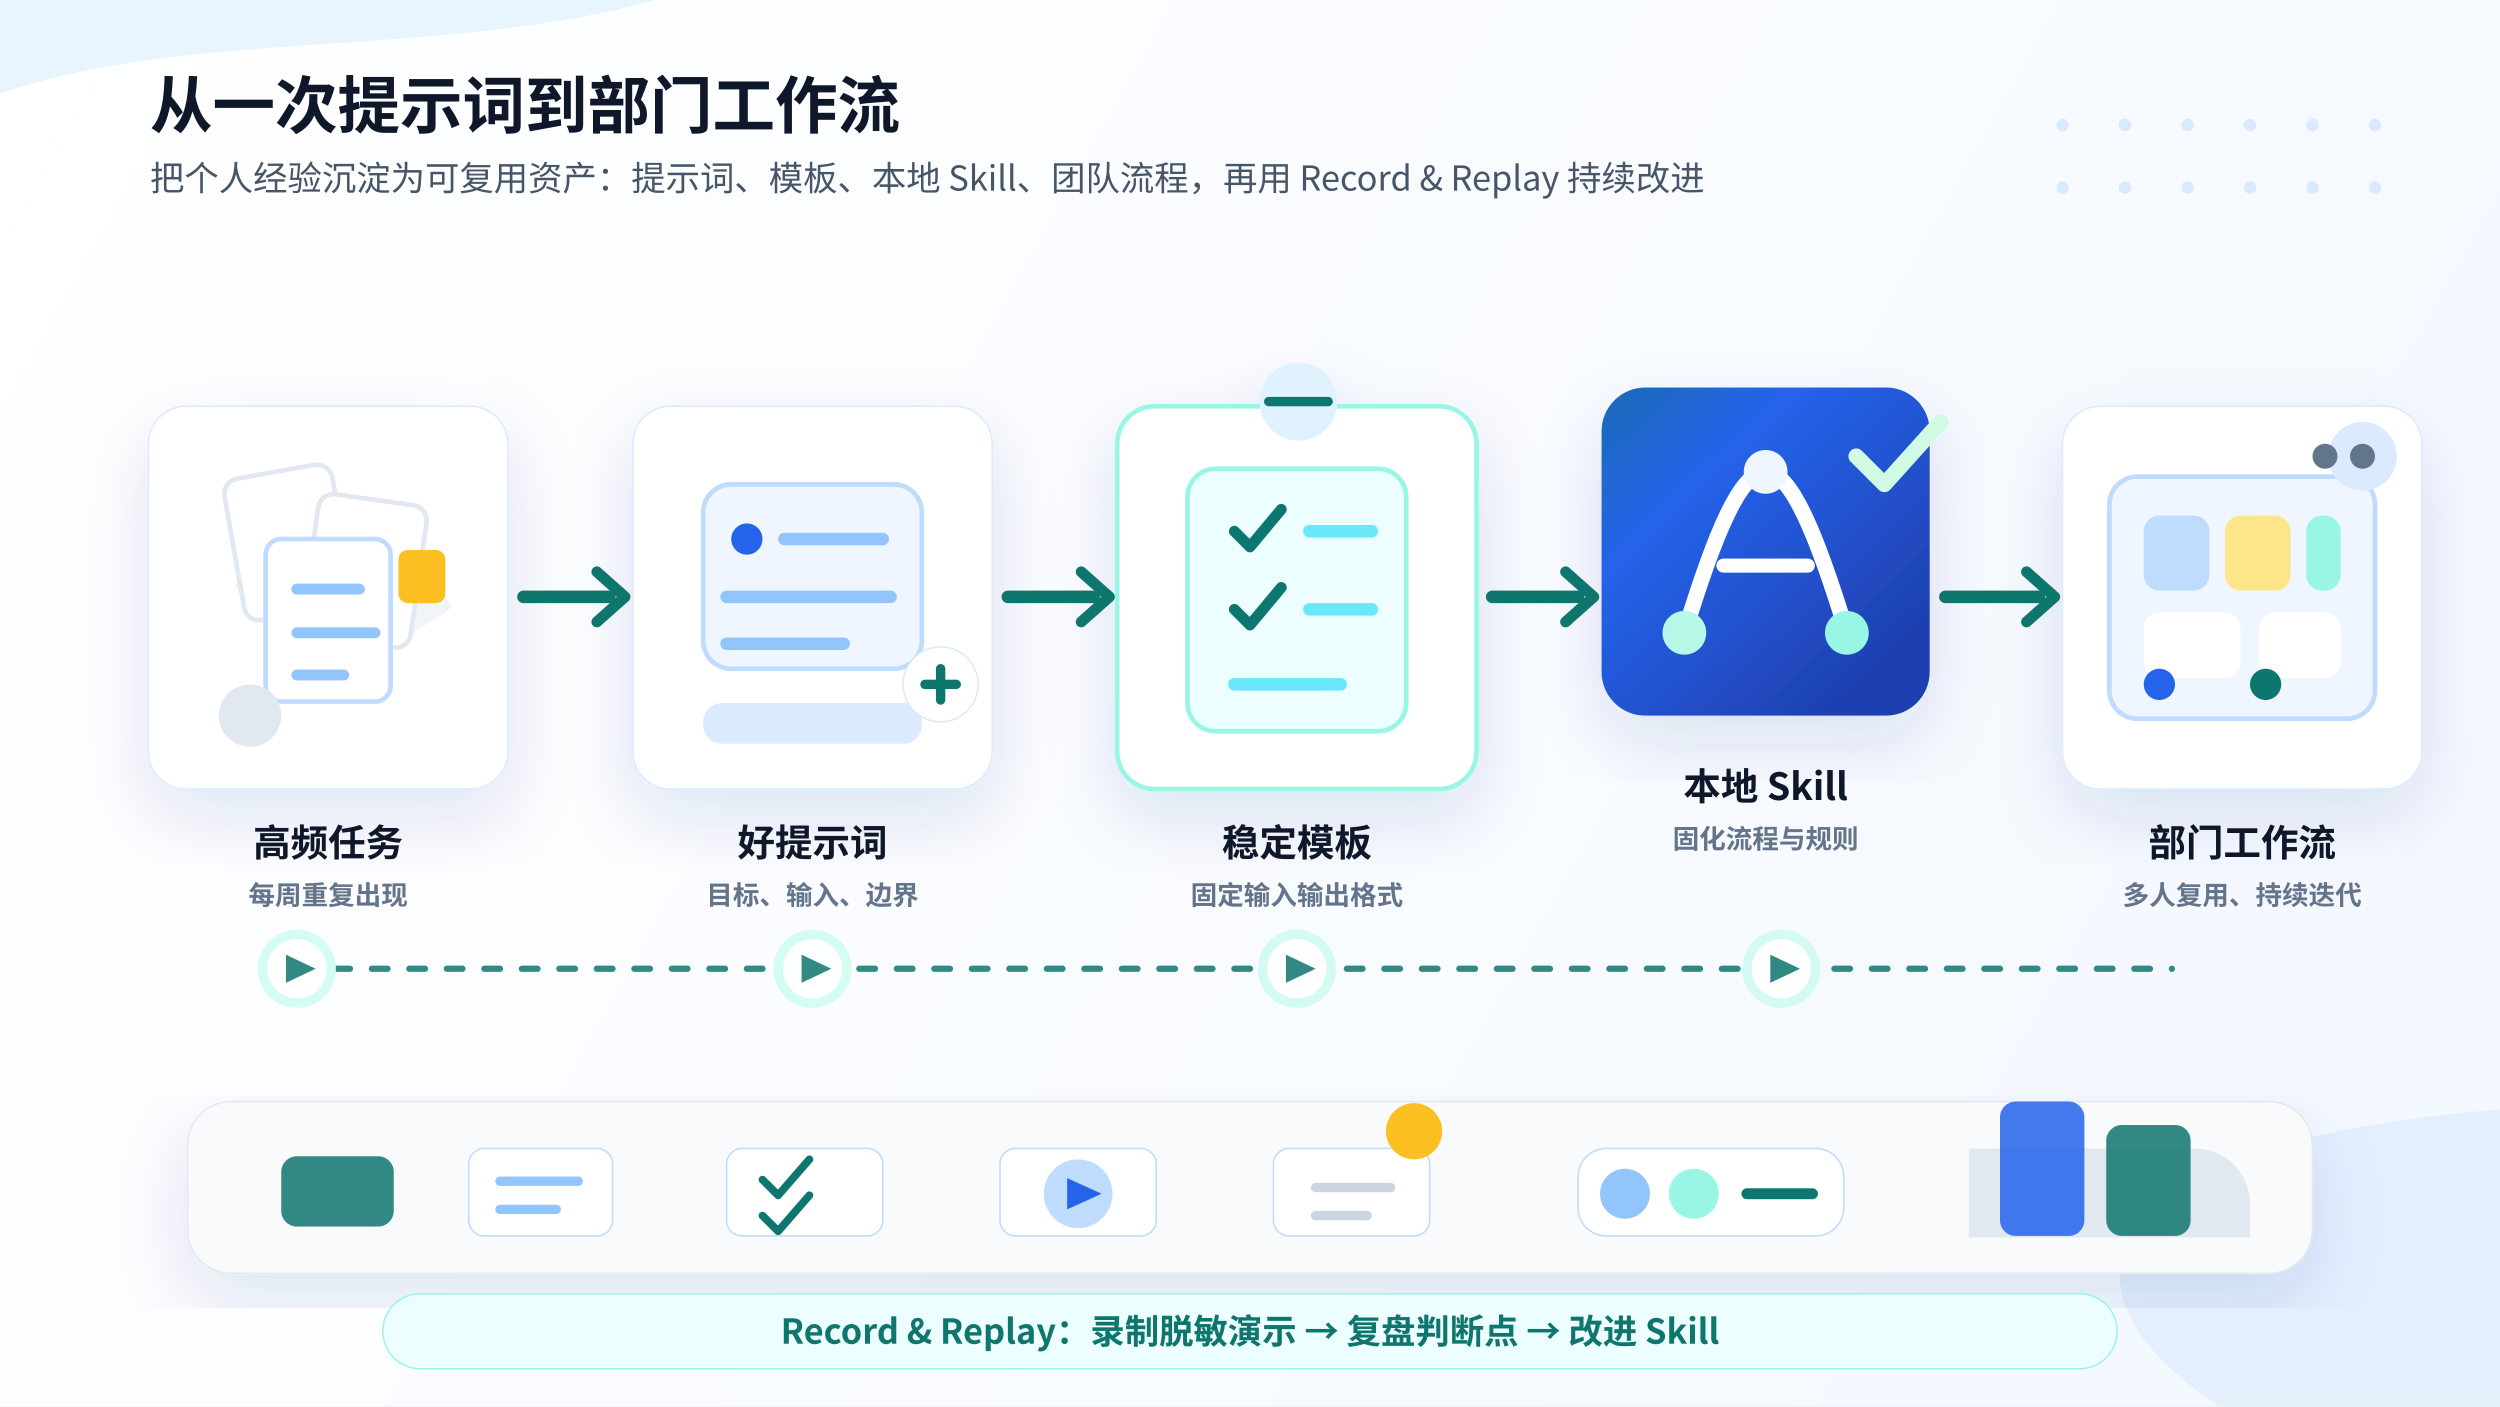
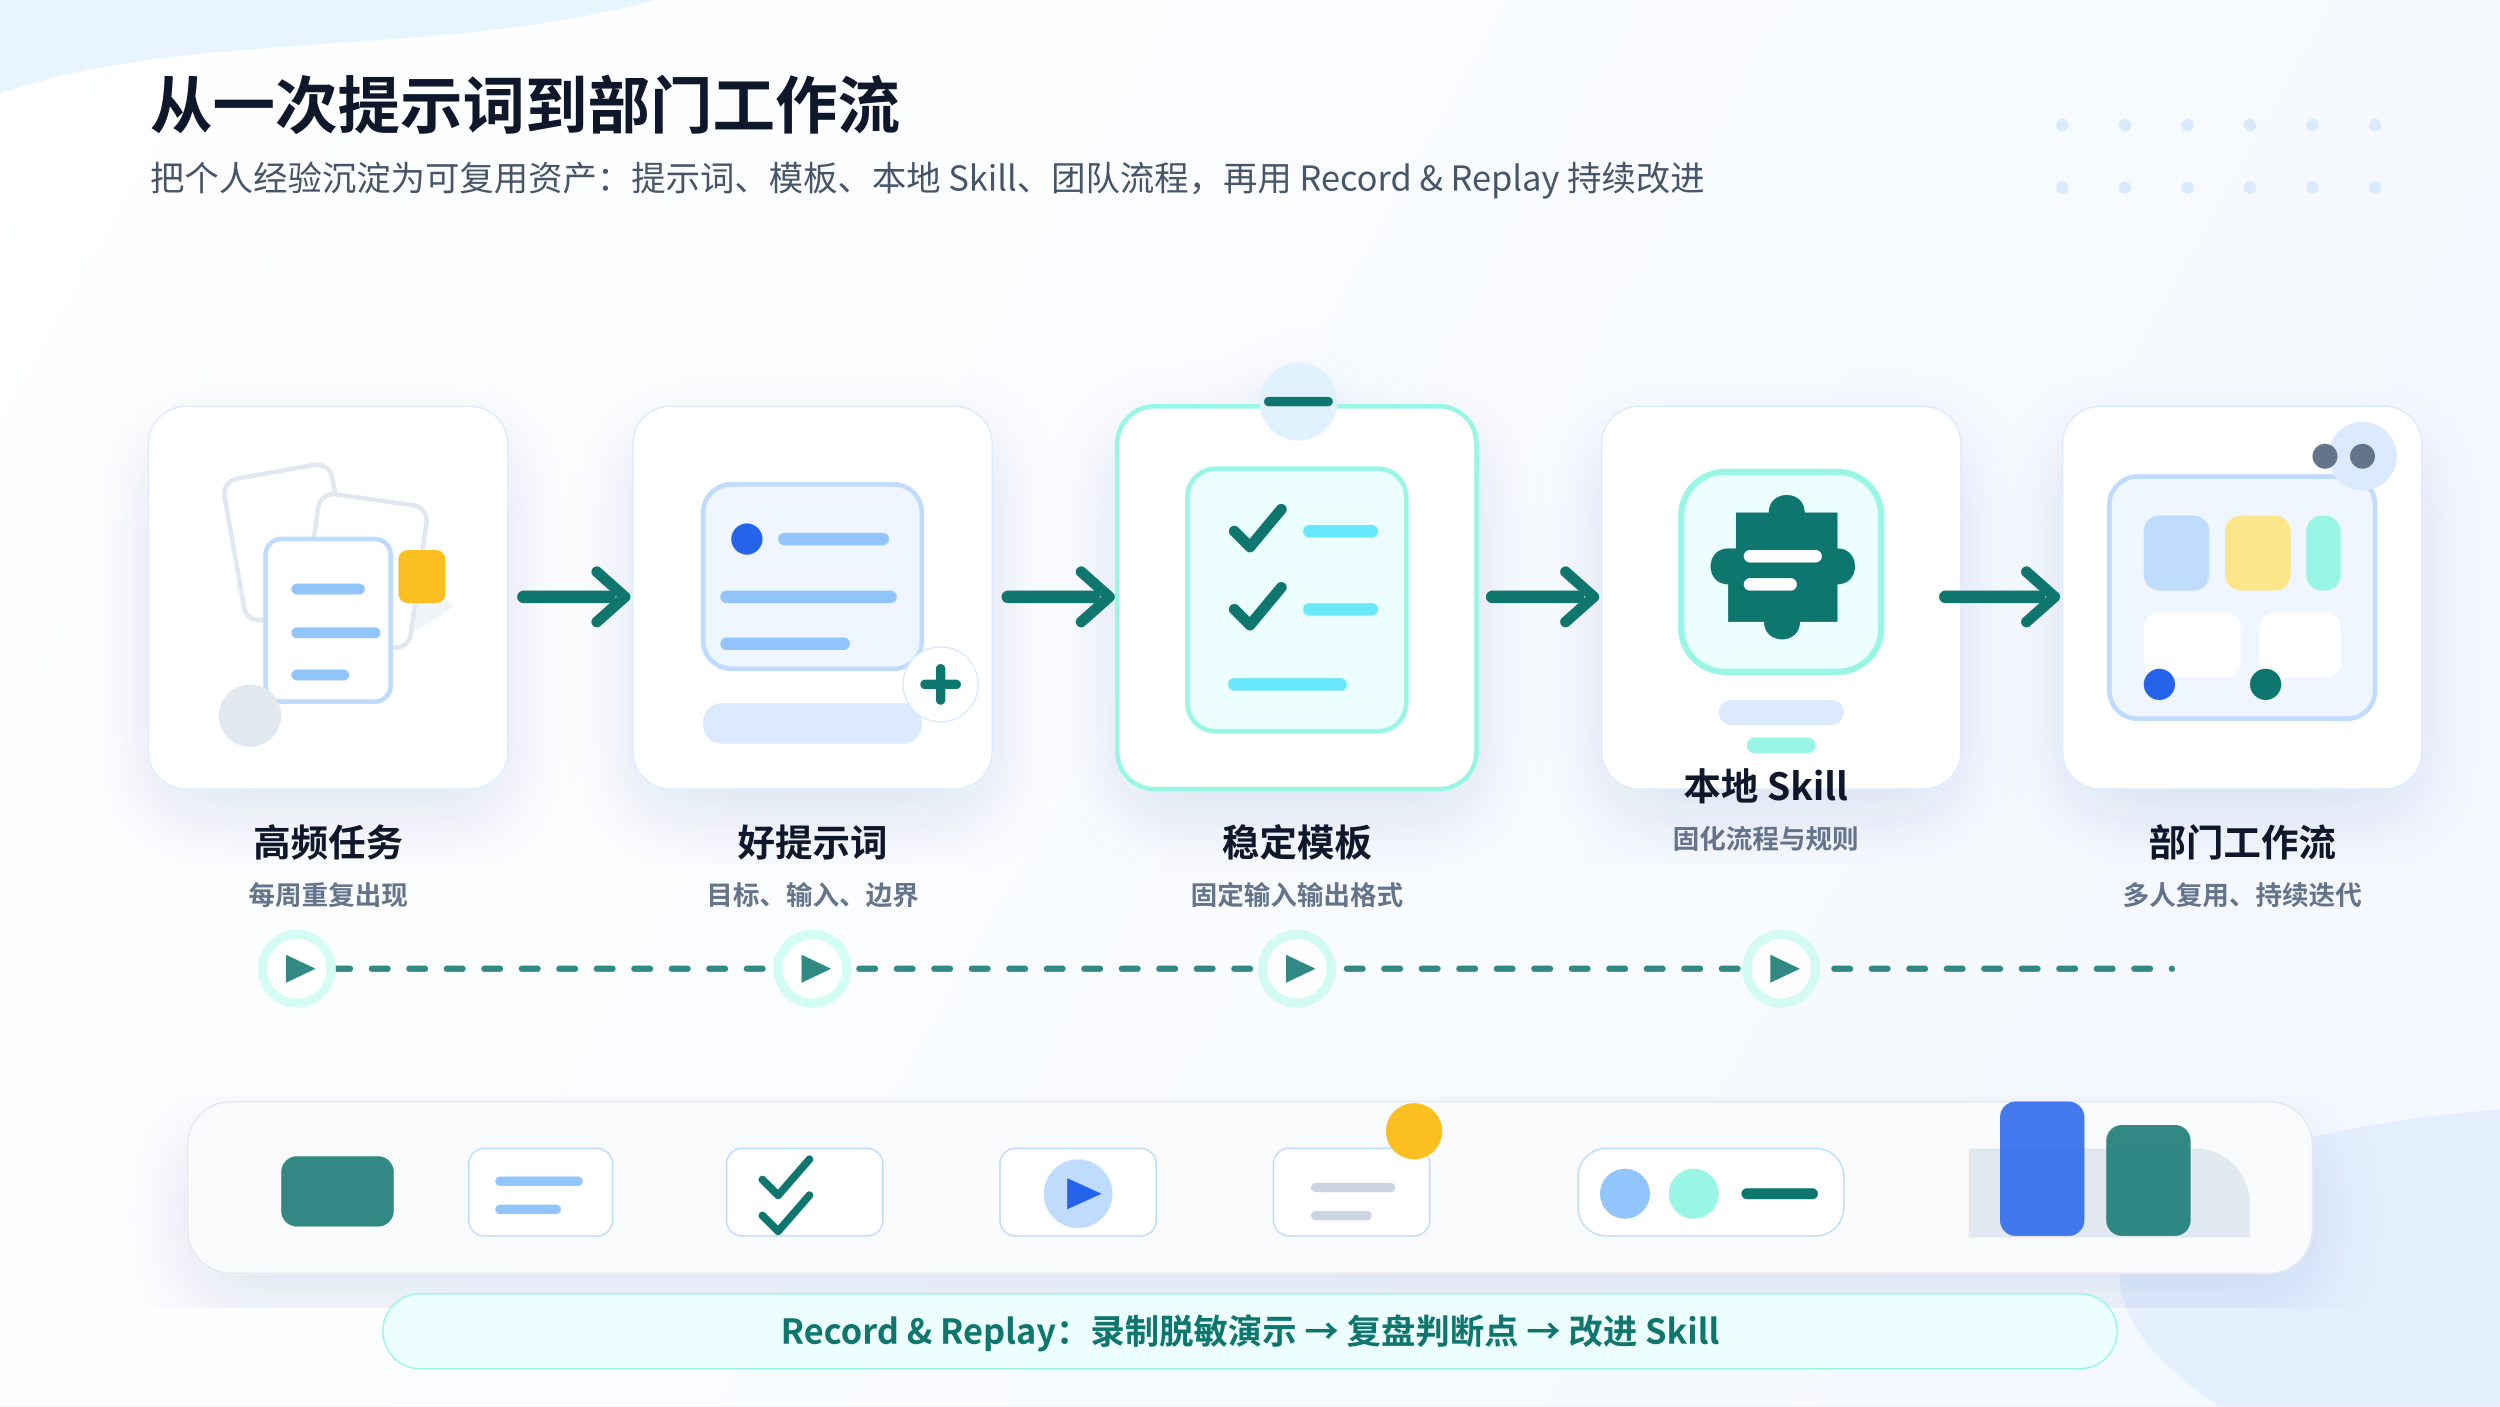
<svg xmlns="http://www.w3.org/2000/svg" width="1600" height="900" viewBox="0 0 1600 900" fill="none">
  <defs>
    <linearGradient id="bg" x1="0" y1="0" x2="1600" y2="900" gradientUnits="userSpaceOnUse">
      <stop stop-color="#ffffff" />
      <stop offset="1" stop-color="#f3f8ff" />
-     </linearGradient>
-     <linearGradient id="mark" x1="850" y1="250" x2="1110" y2="520" gradientUnits="userSpaceOnUse">
-       <stop stop-color="#0f766e" />
-       <stop offset="0.55" stop-color="#2563eb" />
-       <stop offset="1" stop-color="#1e40af" />
    </linearGradient>
    <filter id="shadow" x="-20%" y="-20%" width="140%" height="140%" color-interpolation-filters="sRGB">
      <feDropShadow dx="0" dy="18" stdDeviation="22" flood-color="#1e3a8a" flood-opacity="0.12" />
    </filter>
  </defs>
  <style>
    text { font-family: -apple-system, BlinkMacSystemFont, "PingFang SC", "Microsoft YaHei", "Noto Sans CJK SC", sans-serif; letter-spacing: 0; }
    .title { font-size: 40px; font-weight: 800; fill: #0f172a; }
    .subtitle { font-size: 22px; font-weight: 500; fill: #475569; }
    .stage { font-size: 24px; font-weight: 800; fill: #0f172a; }
    .small { font-size: 17px; font-weight: 600; fill: #64748b; }
    .ribbon { font-size: 22px; font-weight: 800; fill: #0f766e; }
  </style>
  <rect width="1600" height="900" fill="url(#bg)" />
  <path d="M0 60C120 18 280 38 420 0H0V60Z" fill="#e0f2fe" opacity="0.75" />
  <path d="M1420 900C1300 820 1345 730 1600 710V900H1420Z" fill="#dbeafe" opacity="0.65" />
  <g opacity="0.3">
    <circle cx="1320" cy="80" r="4" fill="#93c5fd" />
    <circle cx="1360" cy="80" r="4" fill="#93c5fd" />
    <circle cx="1400" cy="80" r="4" fill="#93c5fd" />
    <circle cx="1440" cy="80" r="4" fill="#93c5fd" />
    <circle cx="1480" cy="80" r="4" fill="#93c5fd" />
    <circle cx="1520" cy="80" r="4" fill="#93c5fd" />
    <circle cx="1320" cy="120" r="4" fill="#93c5fd" />
    <circle cx="1360" cy="120" r="4" fill="#93c5fd" />
    <circle cx="1400" cy="120" r="4" fill="#93c5fd" />
    <circle cx="1440" cy="120" r="4" fill="#93c5fd" />
    <circle cx="1480" cy="120" r="4" fill="#93c5fd" />
    <circle cx="1520" cy="120" r="4" fill="#93c5fd" />
  </g>
  <text x="96" y="82" class="title">从一次提示词到部门工作流</text>
  <text x="96" y="122" class="subtitle">把个人经验沉淀为可复用资产：提示词、模板、本地 Skill、团队流程，再用 Record &amp; Replay 持续改进</text>
  <g filter="url(#shadow)">
    <rect x="95" y="260" width="230" height="245" rx="24" fill="#ffffff" stroke="#dbeafe" />
    <path d="M150 375C195 340 250 342 290 388C245 425 190 420 150 375Z" fill="#f1f5f9" />
    <rect x="142" y="308" width="70" height="92" rx="10" fill="#ffffff" stroke="#e2e8f0" stroke-width="3" transform="rotate(-10 142 308)" />
    <rect x="205" y="315" width="70" height="92" rx="10" fill="#ffffff" stroke="#e2e8f0" stroke-width="3" transform="rotate(8 205 315)" />
    <rect x="170" y="345" width="80" height="104" rx="10" fill="#ffffff" stroke="#bfdbfe" stroke-width="3" />
    <path d="M190 377H230M190 405H240M190 432H220" stroke="#93c5fd" stroke-width="7" stroke-linecap="round" />
    <rect x="255" y="352" width="30" height="34" rx="6" fill="#fbbf24" />
    <circle cx="160" cy="458" r="20" fill="#e2e8f0" />
  </g>
  <text x="210" y="548" text-anchor="middle" class="stage">高频任务</text>
  <text x="210" y="579" text-anchor="middle" class="small">每周重复出现</text>
  <g filter="url(#shadow)">
    <rect x="405" y="260" width="230" height="245" rx="24" fill="#ffffff" stroke="#dbeafe" />
    <rect x="450" y="310" width="140" height="118" rx="18" fill="#eff6ff" stroke="#bfdbfe" stroke-width="3" />
    <circle cx="478" cy="345" r="10" fill="#2563eb" />
    <path d="M502 345H565M465 382H570M465 412H540" stroke="#93c5fd" stroke-width="8" stroke-linecap="round" />
    <rect x="450" y="450" width="140" height="26" rx="12" fill="#dbeafe" />
    <circle cx="602" cy="438" r="24" fill="#ffffff" stroke="#dbeafe" />
    <path d="M592 438H612M602 428V448" stroke="#0f766e" stroke-width="6" stroke-linecap="round" />
  </g>
  <text x="520" y="548" text-anchor="middle" class="stage">好提示词</text>
  <text x="520" y="579" text-anchor="middle" class="small">目标、输入、边界</text>
  <g filter="url(#shadow)">
    <rect x="715" y="260" width="230" height="245" rx="24" fill="#ffffff" stroke="#99f6e4" stroke-width="3" />
    <rect x="760" y="300" width="140" height="168" rx="18" fill="#ecfeff" stroke="#99f6e4" stroke-width="3" />
    <path d="M790 340L800 350L820 326M790 390L800 400L820 376" stroke="#0f766e" stroke-width="7" stroke-linecap="round" stroke-linejoin="round" />
    <path d="M838 340H878M838 390H878M790 438H858" stroke="#67e8f9" stroke-width="8" stroke-linecap="round" />
    <rect x="806" y="232" width="50" height="50" rx="25" fill="#e0f2fe" />
    <path d="M812 257H850" stroke="#0f766e" stroke-width="6" stroke-linecap="round" />
  </g>
  <text x="830" y="548" text-anchor="middle" class="stage">稳定模板</text>
  <text x="830" y="579" text-anchor="middle" class="small">固定输入输出格式</text>
  <g filter="url(#shadow)">
-     <rect x="1025" y="248" width="210" height="210" rx="28" fill="url(#mark)" />
-     <path d="M1078 405C1098 340 1114 302 1130 302C1146 302 1162 340 1182 405" stroke="#ffffff" stroke-width="10" stroke-linecap="round" stroke-linejoin="round" />
-     <path d="M1103 362H1157" stroke="#ffffff" stroke-width="9" stroke-linecap="round" />
-     <circle cx="1078" cy="405" r="14" fill="#b7f7e7" />
-     <circle cx="1130" cy="302" r="14" fill="#eff6ff" />
-     <circle cx="1182" cy="405" r="14" fill="#99f6e4" />
-     <path d="M1188 292L1206 310L1242 270" stroke="#d1fae5" stroke-width="10" stroke-linecap="round" stroke-linejoin="round" />
+     <rect x="1025" y="260" width="230" height="245" rx="24" fill="#ffffff" stroke="#dbeafe" />
+     <rect x="1076" y="302" width="128" height="128" rx="28" fill="#ecfeff" stroke="#99f6e4" stroke-width="4" />
+     <path d="M1111 328H1132C1132 313 1155 313 1155 328H1176V351C1191 351 1191 374 1176 374V398H1152C1152 413 1129 413 1129 398H1106V374C1091 374 1091 351 1106 351H1111V328Z" fill="#0f766e" />
+     <path d="M1120 356H1162M1120 374H1146" stroke="#ffffff" stroke-width="8" stroke-linecap="round" />
+     <rect x="1100" y="448" width="80" height="16" rx="8" fill="#dbeafe" />
+     <rect x="1118" y="472" width="44" height="10" rx="5" fill="#99f6e4" />
  </g>
  <text x="1130" y="512" text-anchor="middle" class="stage">本地 Skill</text>
  <text x="1130" y="543" text-anchor="middle" class="small">固化流程与规则</text>
  <g filter="url(#shadow)">
    <rect x="1320" y="260" width="230" height="245" rx="24" fill="#ffffff" stroke="#dbeafe" />
    <rect x="1350" y="305" width="170" height="155" rx="18" fill="#eff6ff" stroke="#bfdbfe" stroke-width="3" />
    <rect x="1372" y="330" width="42" height="48" rx="10" fill="#bfdbfe" />
    <rect x="1424" y="330" width="42" height="48" rx="10" fill="#fde68a" />
    <rect x="1476" y="330" width="22" height="48" rx="10" fill="#99f6e4" />
    <rect x="1372" y="392" width="62" height="42" rx="10" fill="#ffffff" />
    <rect x="1446" y="392" width="52" height="42" rx="10" fill="#ffffff" />
    <circle cx="1382" cy="438" r="10" fill="#2563eb" />
    <circle cx="1450" cy="438" r="10" fill="#0f766e" />
    <circle cx="1512" cy="292" r="22" fill="#dbeafe" />
    <circle cx="1512" cy="292" r="8" fill="#64748b" />
    <circle cx="1488" cy="292" r="8" fill="#64748b" />
  </g>
  <text x="1435" y="548" text-anchor="middle" class="stage">部门工作流</text>
  <text x="1435" y="579" text-anchor="middle" class="small">多人复用、持续迭代</text>
  <path d="M335 382H390M645 382H700M955 382H1010M1245 382H1305" stroke="#0f766e" stroke-width="8" stroke-linecap="round" />
  <path d="M382 366L400 382L382 398M692 366L710 382L692 398M1002 366L1020 382L1002 398M1297 366L1315 382L1297 398" stroke="#0f766e" stroke-width="7" stroke-linecap="round" stroke-linejoin="round" />
  <g opacity="0.85">
    <line x1="190" y1="620" x2="1390" y2="620" stroke="#0f766e" stroke-width="4" stroke-linecap="round" stroke-dasharray="10 14" />
    <circle cx="190" cy="620" r="22" fill="#ffffff" stroke="#ccfbf1" stroke-width="6" />
    <circle cx="520" cy="620" r="22" fill="#ffffff" stroke="#ccfbf1" stroke-width="6" />
    <circle cx="830" cy="620" r="22" fill="#ffffff" stroke="#ccfbf1" stroke-width="6" />
    <circle cx="1140" cy="620" r="22" fill="#ffffff" stroke="#ccfbf1" stroke-width="6" />
    <path d="M183 611L202 620L183 629V611ZM513 611L532 620L513 629V611ZM823 611L842 620L823 629V611ZM1133 611L1152 620L1133 629V611Z" fill="#0f766e" />
  </g>
  <g filter="url(#shadow)">
    <rect x="120" y="705" width="1360" height="110" rx="28" fill="#f8fafc" stroke="#e2e8f0" />
    <rect x="180" y="740" width="72" height="45" rx="10" fill="#0f766e" opacity="0.85" />
    <rect x="300" y="735" width="92" height="56" rx="10" fill="#ffffff" stroke="#bfdbfe" />
    <path d="M320 756H370M320 774H356" stroke="#93c5fd" stroke-width="6" stroke-linecap="round" />
    <rect x="465" y="735" width="100" height="56" rx="10" fill="#ffffff" stroke="#bfdbfe" />
    <path d="M488 755L498 765L518 742M488 778L498 788L518 765" stroke="#0f766e" stroke-width="5" stroke-linecap="round" stroke-linejoin="round" />
    <rect x="640" y="735" width="100" height="56" rx="10" fill="#ffffff" stroke="#bfdbfe" />
    <circle cx="690" cy="764" r="22" fill="#bfdbfe" />
    <path d="M683 754L705 764L683 774V754Z" fill="#2563eb" />
    <rect x="815" y="735" width="100" height="56" rx="10" fill="#ffffff" stroke="#bfdbfe" />
    <path d="M842 760H890M842 778H875" stroke="#cbd5e1" stroke-width="6" stroke-linecap="round" />
    <circle cx="905" cy="724" r="18" fill="#fbbf24" />
    <rect x="1010" y="735" width="170" height="56" rx="18" fill="#ffffff" stroke="#bfdbfe" />
    <circle cx="1040" cy="764" r="16" fill="#93c5fd" />
    <circle cx="1084" cy="764" r="16" fill="#99f6e4" />
    <path d="M1118 764H1160" stroke="#0f766e" stroke-width="7" stroke-linecap="round" />
    <path d="M1260 735H1405C1424 735 1440 751 1440 770V792H1260V735Z" fill="#e2e8f0" />
    <rect x="1280" y="705" width="54" height="86" rx="10" fill="#2563eb" opacity="0.85" />
    <rect x="1348" y="720" width="54" height="71" rx="10" fill="#0f766e" opacity="0.85" />
  </g>
  <rect x="245" y="828" width="1110" height="48" rx="24" fill="#ecfeff" stroke="#99f6e4" />
  <text x="800" y="860" text-anchor="middle" class="ribbon">Record &amp; Replay：录制脱敏演示 → 复盘判断点 → 改进 Skill</text>
</svg>
